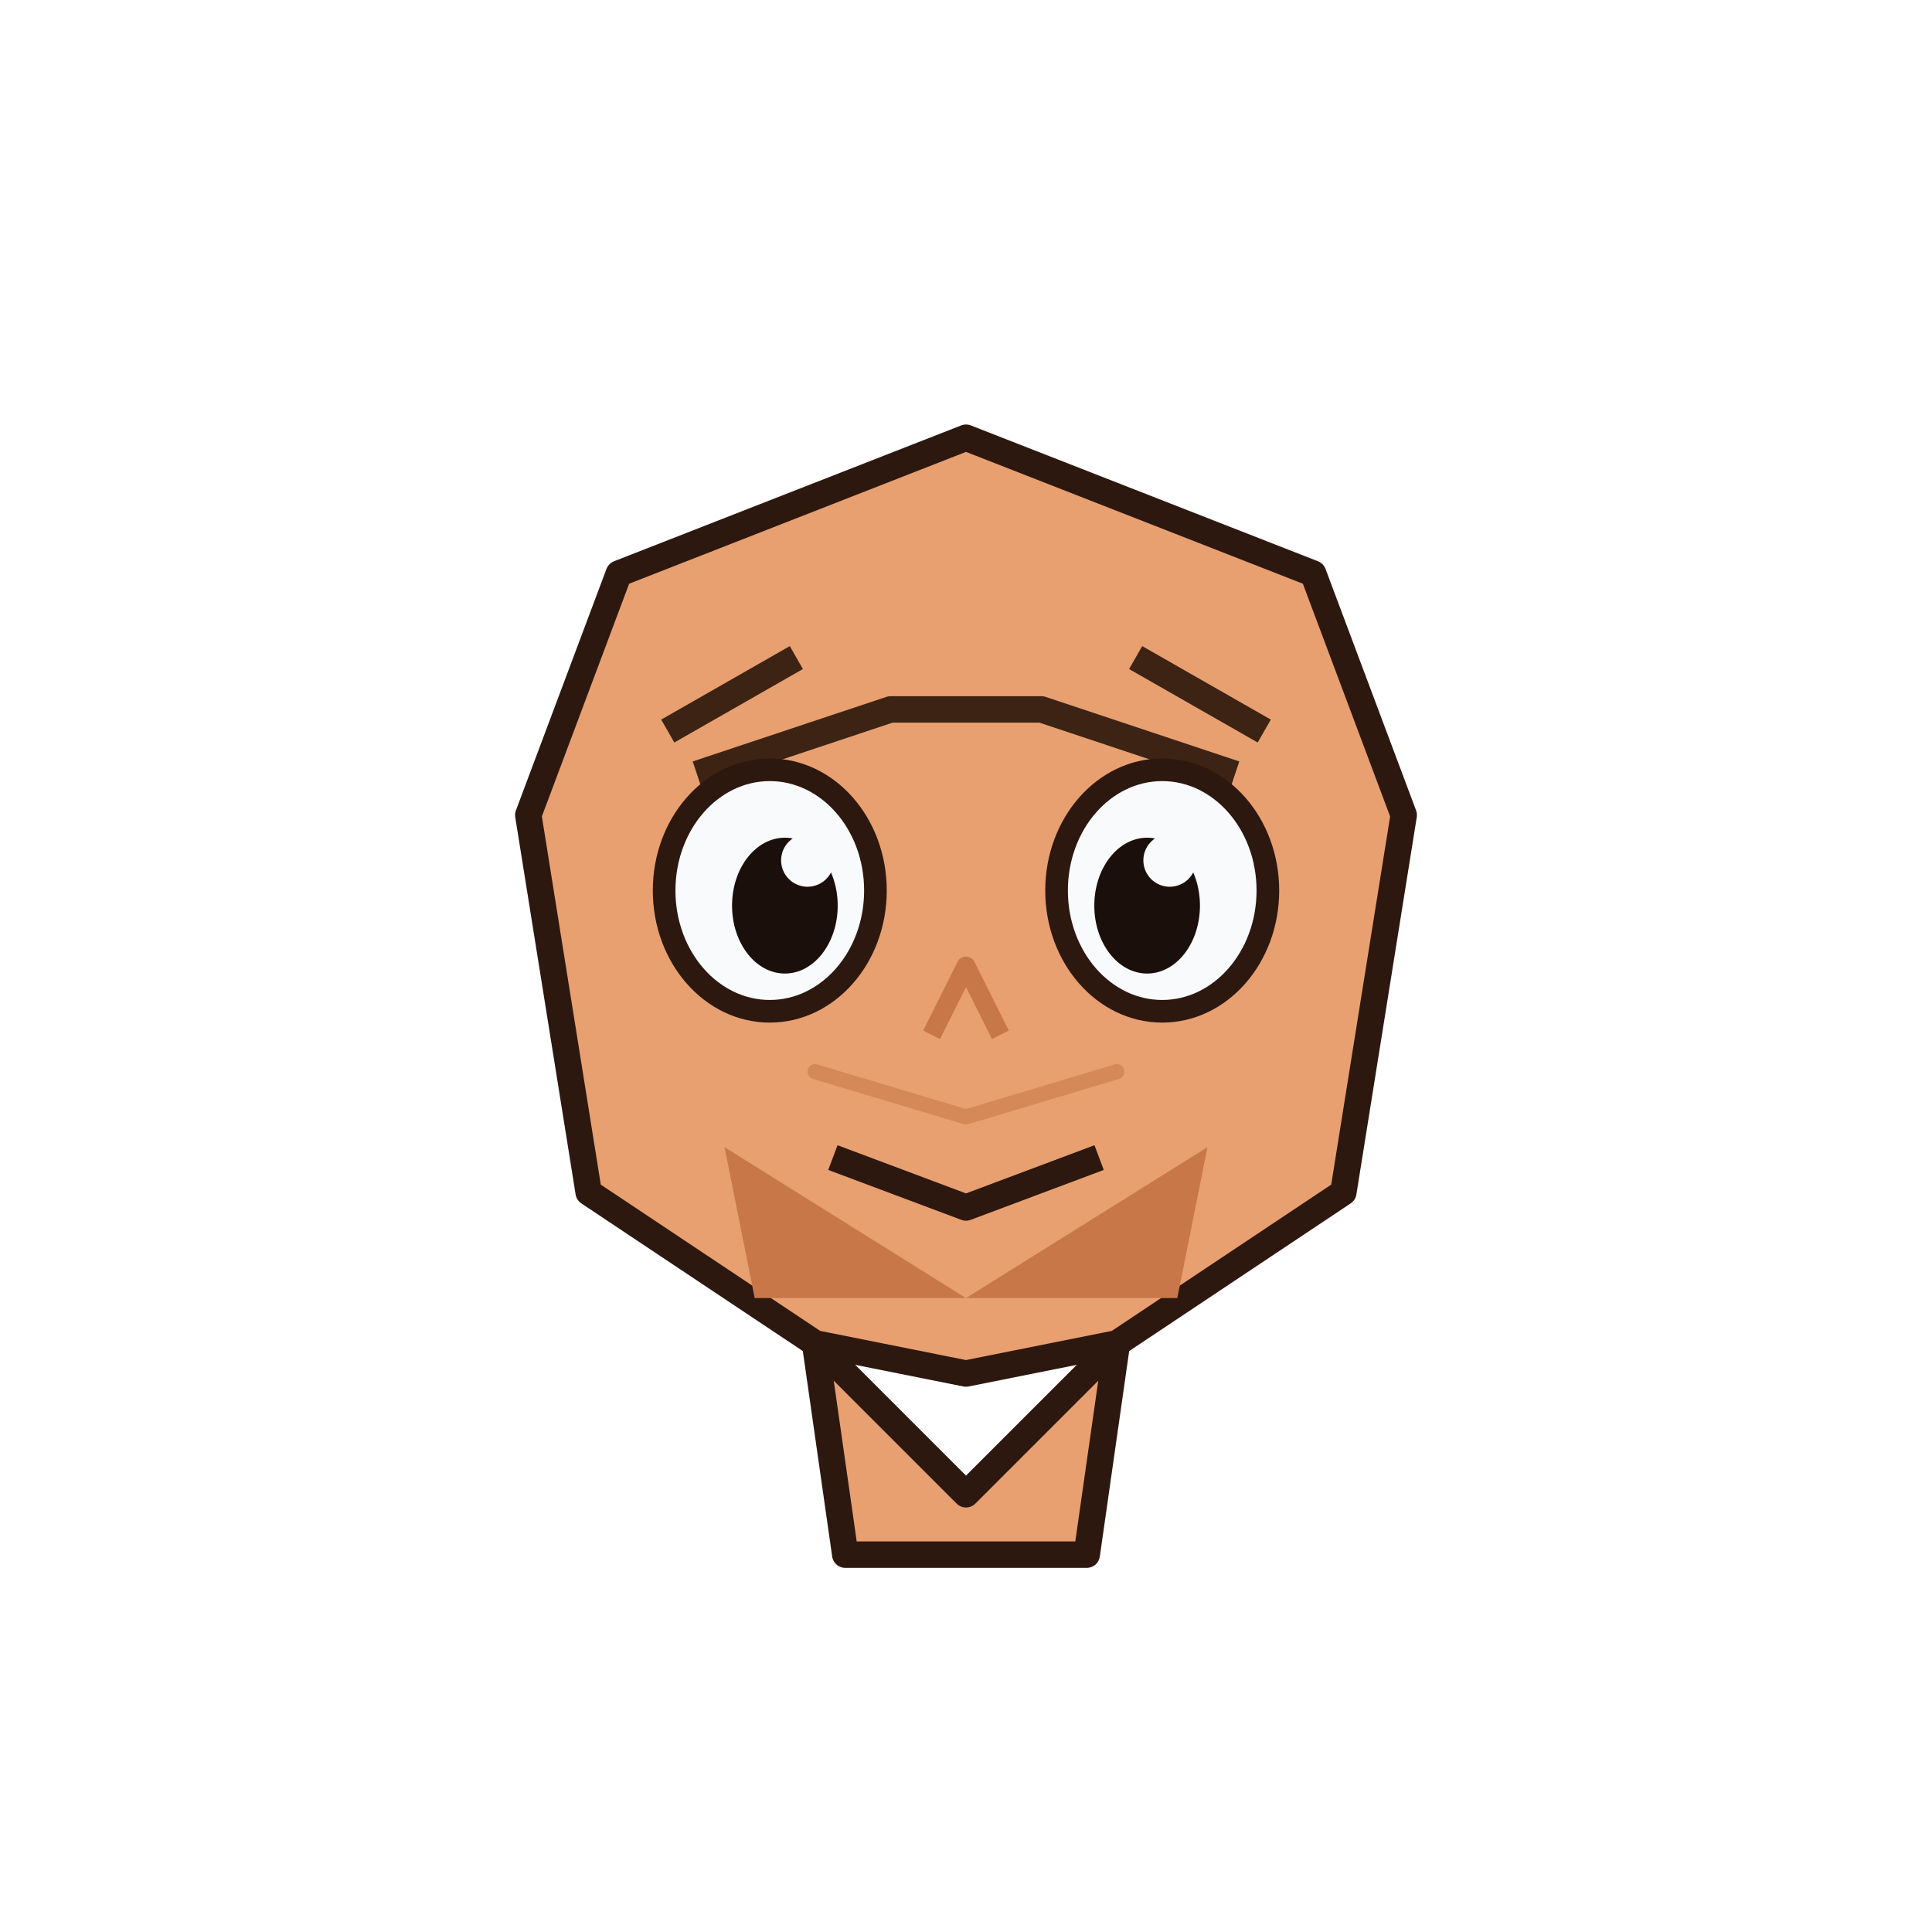
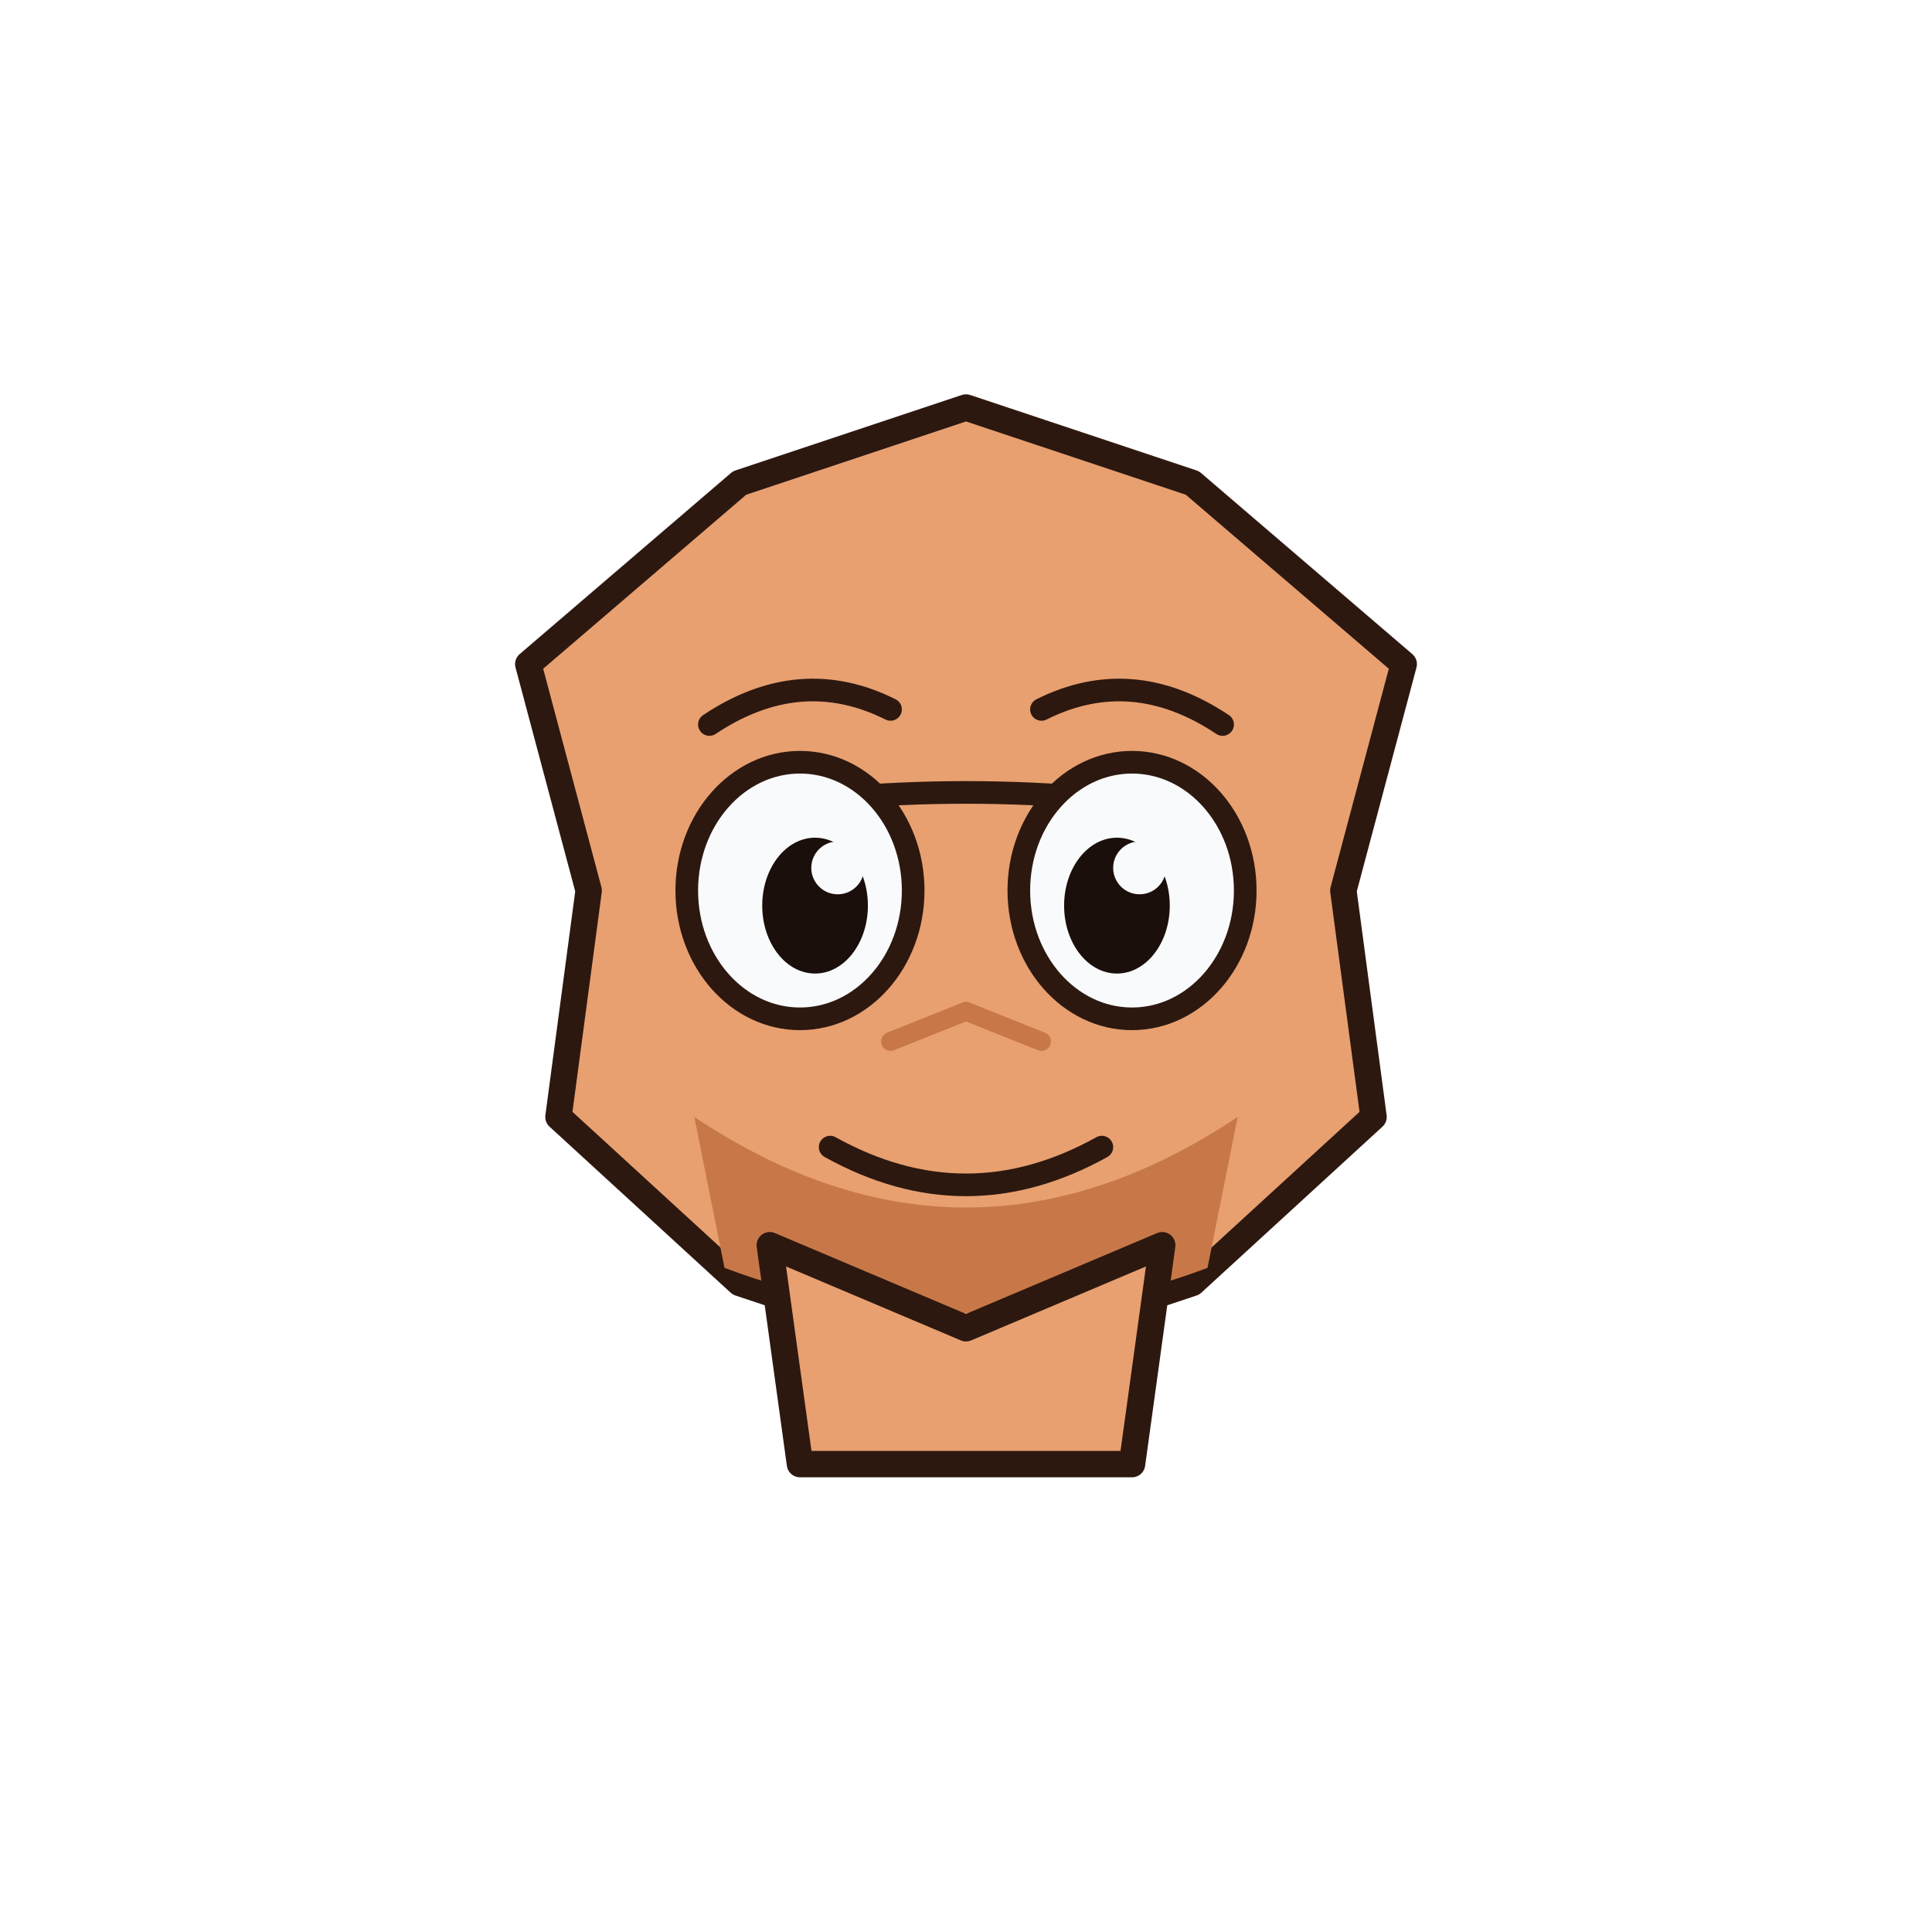
<svg xmlns="http://www.w3.org/2000/svg" viewBox="0 0 256 256" width="256" height="256" aria-hidden="true">
  <g fill-rule="evenodd" stroke-linejoin="round" stroke-linecap="round">
-     <path d="M 82 76 L 128 58 L 174 76 L 186 108 L 178 158 L 148 178 L 128 182 L 108 178 L 78 158 L 70 108 Z" fill="#e8a070" stroke="#2d1810" stroke-width="3.5" />
-     <path d="M 96 152 L 128 172 L 160 152 L 156 172 L 100 172 Z" fill="#c87848" stroke="none" />
-     <path d="M 108 178 L 128 198 L 148 178 L 144 206 L 112 206 Z" fill="#e8a070" stroke="#2d1810" stroke-width="3.5" />
-     <path d="M 94 102 L 118 94 L 138 94 L 162 102" fill="none" stroke="#3d2314" stroke-width="3.5" stroke-linecap="square" />
-     <ellipse cx="102" cy="118" rx="14" ry="16" fill="#f8fafc" stroke="#2d1810" stroke-width="3" />
-     <ellipse cx="154" cy="118" rx="14" ry="16" fill="#f8fafc" stroke="#2d1810" stroke-width="3" />
-     <ellipse cx="104" cy="120" rx="7" ry="9" fill="#1a0f0a" />
-     <ellipse cx="152" cy="120" rx="7" ry="9" fill="#1a0f0a" />
-     <circle cx="107" cy="114" r="3.5" fill="#f8fafc" />
-     <circle cx="155" cy="114" r="3.5" fill="#f8fafc" />
-     <path d="M 124 136 L 128 128 L 132 136" fill="none" stroke="#c87848" stroke-width="2.5" stroke-linecap="square" />
-     <path d="M 112 154 L 128 160 L 144 154" fill="none" stroke="#2d1810" stroke-width="3.5" stroke-linecap="square" />
-     <path d="M 90 96 L 104 88" fill="none" stroke="#3d2314" stroke-width="3.5" stroke-linecap="square" />
-     <path d="M 152 88 L 166 96" fill="none" stroke="#3d2314" stroke-width="3.5" stroke-linecap="square" />
-     <path d="M 108 142 L 128 148 L 148 142" fill="none" stroke="#c87848" stroke-width="2" opacity="0.6" />
+     <path d="M 78 118 L 70 88 L 98 64 L 128 54 L 158 64 L 186 88 L 178 118 L 182 148 L 158 170 L 128 180 L 98 170 L 74 148 Z" fill="#e8a070" stroke="#2d1810" stroke-width="3.5" />
+     <path d="M 92 148 Q 128 172 164 148 L 160 168 Q 128 180 96 168 Z" fill="#c87848" stroke="none" />
+     <path d="M 102 165 L 128 176 L 154 165 L 150 194 L 106 194 Z" fill="#e8a070" stroke="#2d1810" stroke-width="3.5" />
+     <path d="M 94 108 Q 128 102 162 108" fill="none" stroke="#2d1810" stroke-width="3" stroke-linecap="round" />
+     <ellipse cx="106" cy="118" rx="15" ry="17" fill="#f8fafc" stroke="#2d1810" stroke-width="3" />
+     <ellipse cx="150" cy="118" rx="15" ry="17" fill="#f8fafc" stroke="#2d1810" stroke-width="3" />
+     <ellipse cx="108" cy="120" rx="7" ry="9" fill="#1a0f0a" />
+     <ellipse cx="148" cy="120" rx="7" ry="9" fill="#1a0f0a" />
+     <circle cx="111" cy="115" r="3.5" fill="#f8fafc" />
+     <circle cx="151" cy="115" r="3.5" fill="#f8fafc" />
+     <path d="M 118 138 L 128 134 L 138 138" fill="none" stroke="#c87848" stroke-width="2.5" stroke-linecap="round" />
+     <path d="M 110 152 Q 128 162 146 152" fill="none" stroke="#2d1810" stroke-width="3" stroke-linecap="round" />
+     <path d="M 94 96 Q 106 88 118 94" fill="none" stroke="#2d1810" stroke-width="3" stroke-linecap="round" />
+     <path d="M 138 94 Q 150 88 162 96" fill="none" stroke="#2d1810" stroke-width="3" stroke-linecap="round" />
  </g>
</svg>
